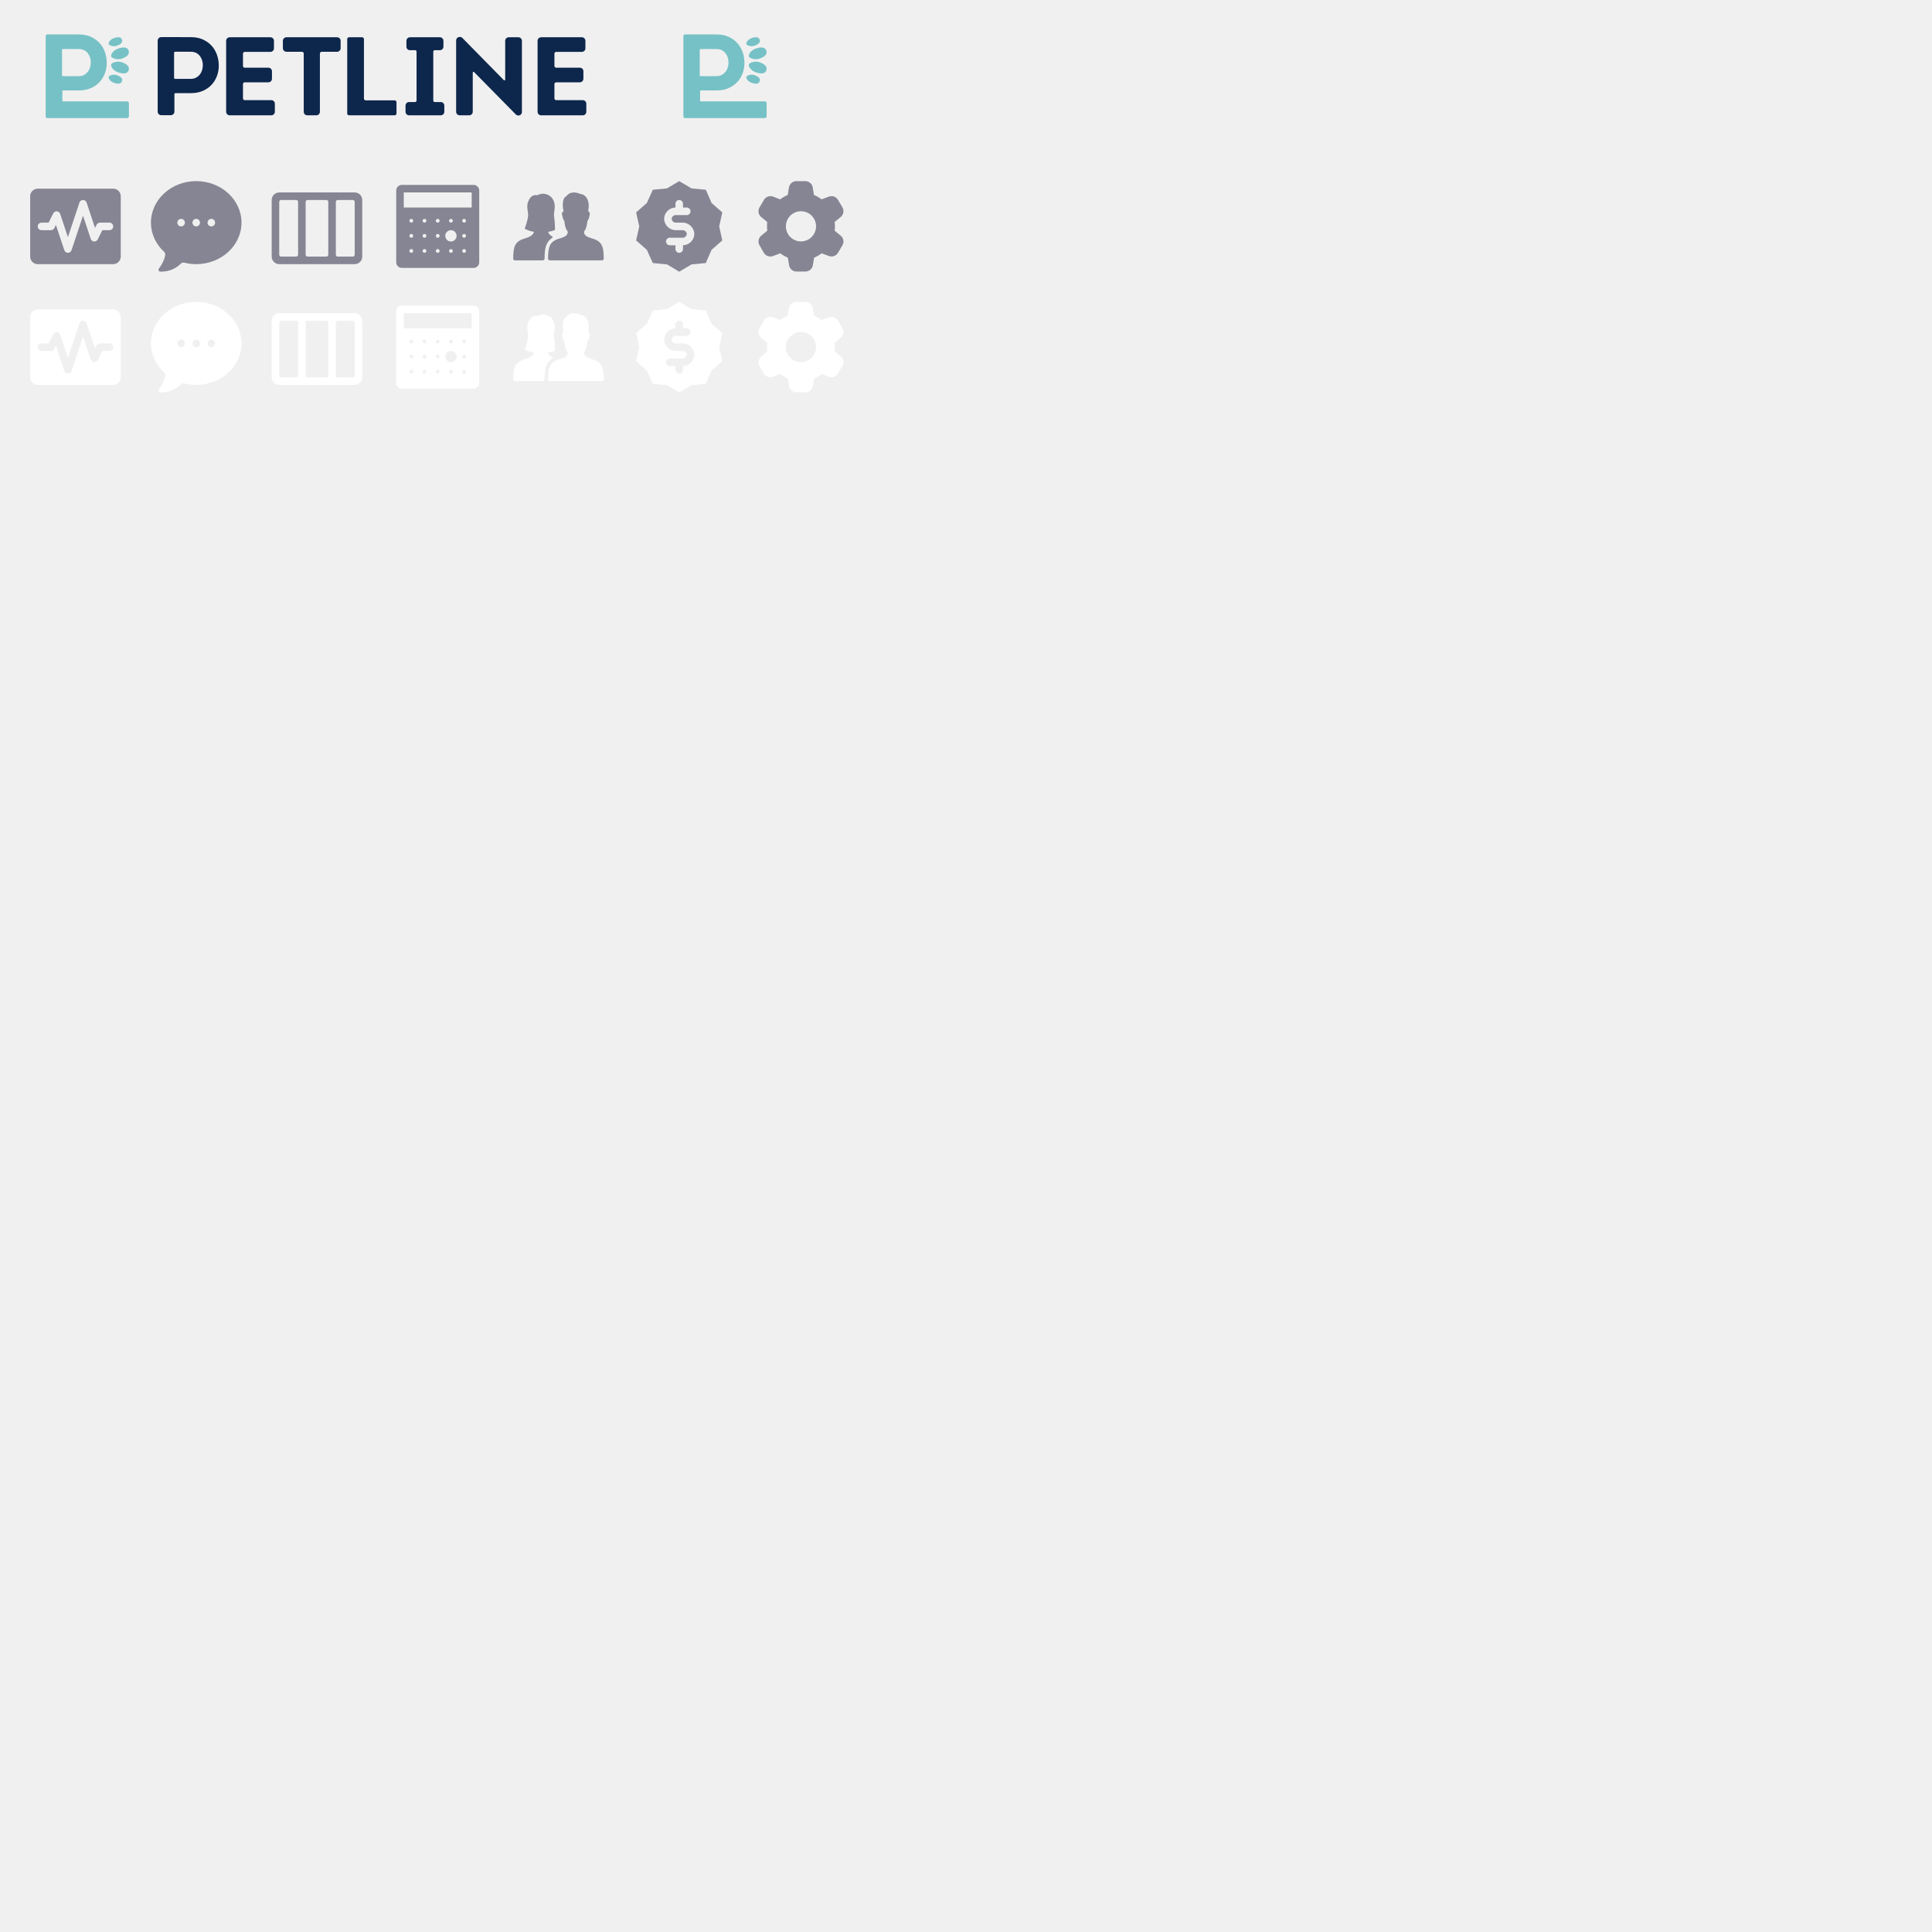
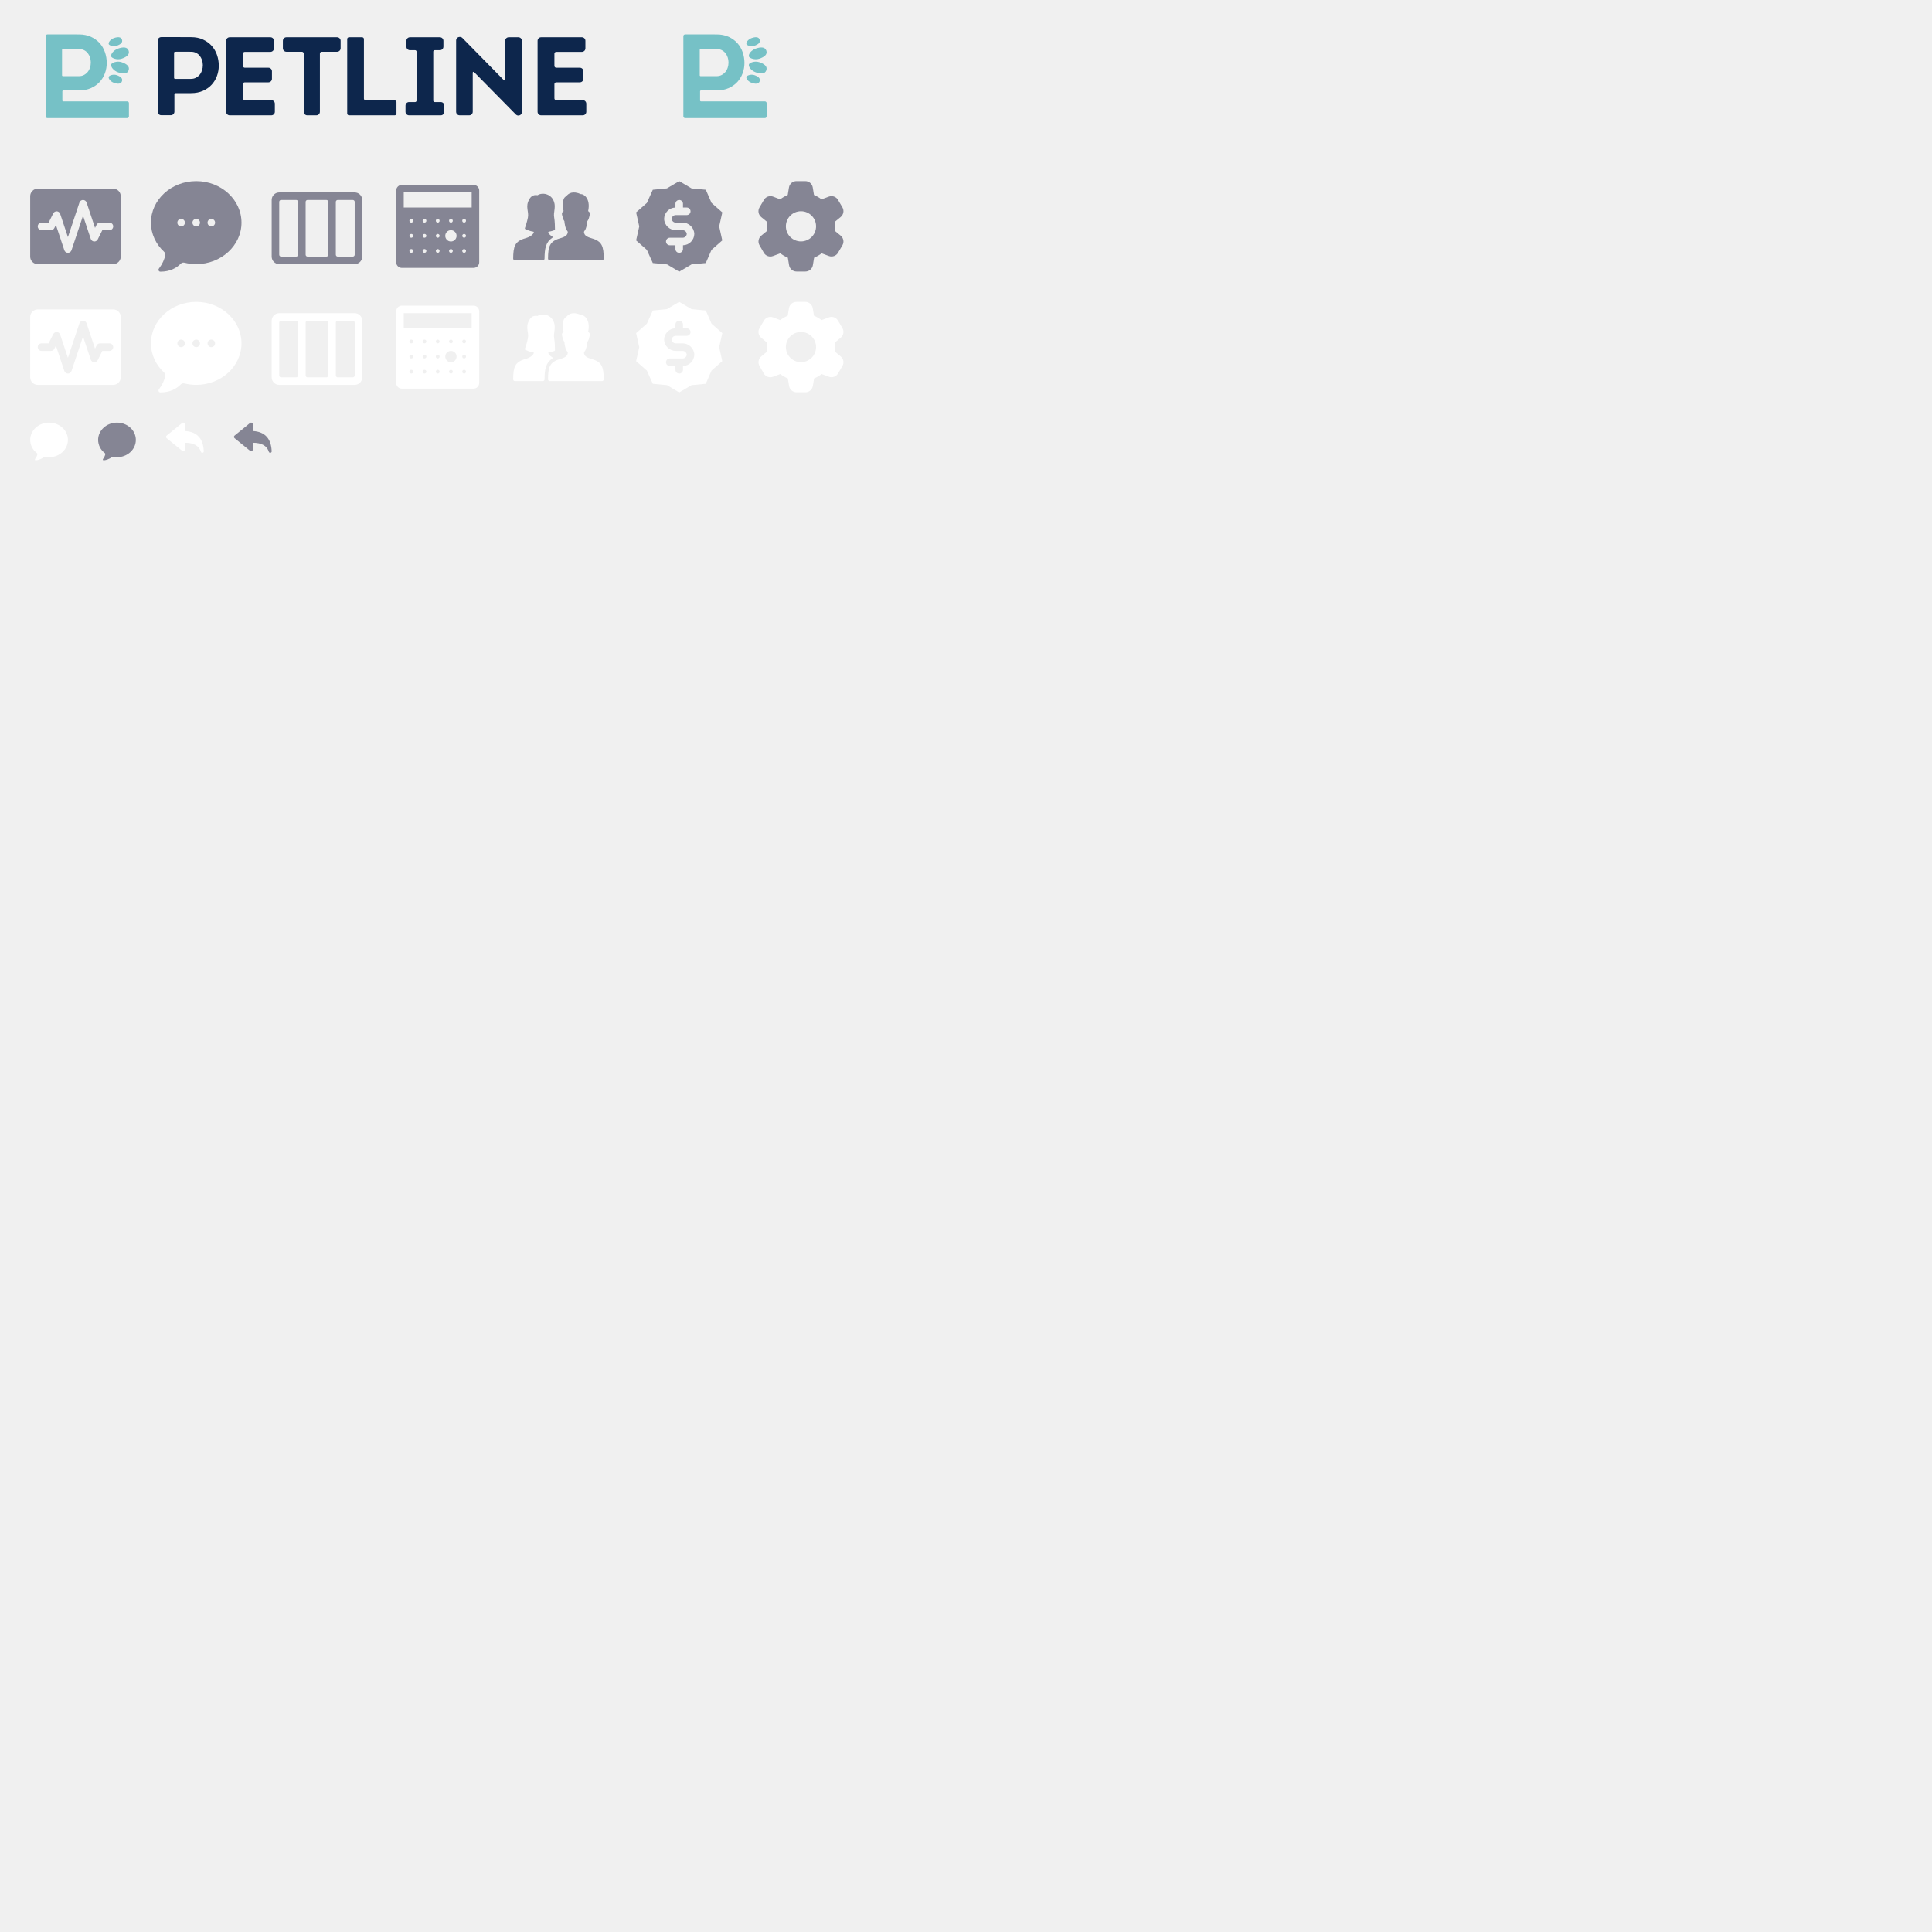
<svg xmlns="http://www.w3.org/2000/svg" width="512px" height="512px" viewBox="0 0 512 512" version="1.1">
  <g id="sprite" stroke="none" stroke-width="1" fill="none" fill-rule="evenodd">
    <g id="Assets/Side-Bar/Icon-Settings" transform="translate(200, 80)">
      <rect id="Guide" fill-opacity="0" fill="#C2C2C2" x="0" y="0" width="24" height="24" />
      <path d="M22.777,14.44 L21.187,13.13 C21.239,12.749 21.265,12.365 21.267,11.98 L21.267,11.98 C21.265,11.596 21.239,11.212 21.187,10.83 L22.777,9.52 C23.539,8.908 23.747,7.833 23.267,6.98 L22.087,4.98 C21.596,4.132 20.563,3.763 19.647,4.11 L17.717,4.83 C17.102,4.361 16.43,3.971 15.717,3.67 L15.387,1.67 C15.224,0.696 14.374,-0.013 13.387,0 L11.087,0 C10.099,-0.013 9.25,0.696 9.087,1.67 L8.757,3.67 C8.044,3.971 7.372,4.361 6.757,4.83 L4.887,4.11 C3.97,3.763 2.937,4.132 2.447,4.98 L1.267,6.98 C0.78,7.826 0.974,8.899 1.727,9.52 L3.317,10.83 C3.275,11.212 3.258,11.596 3.267,11.98 L3.267,11.98 C3.268,12.365 3.295,12.749 3.347,13.13 L1.757,14.44 C0.994,15.053 0.787,16.128 1.267,16.98 L2.417,18.98 C2.907,19.829 3.94,20.197 4.857,19.85 L6.787,19.13 C7.402,19.6 8.074,19.99 8.787,20.29 L9.117,22.29 C9.28,23.265 10.129,23.974 11.117,23.961 L13.417,23.961 C14.404,23.974 15.254,23.265 15.417,22.29 L15.747,20.29 C16.46,19.99 17.132,19.6 17.747,19.13 L19.677,19.85 C20.585,20.181 21.599,19.814 22.087,18.98 L23.267,16.98 C23.747,16.128 23.539,15.053 22.777,14.44 Z M12.267,15.98 C10.058,15.98 8.267,14.19 8.267,11.98 C8.267,9.771 10.058,7.98 12.267,7.98 C14.476,7.98 16.267,9.771 16.267,11.98 C16.267,13.041 15.845,14.059 15.095,14.809 C14.345,15.559 13.328,15.98 12.267,15.98 Z" id="Icon" fill="#FFFFFF" />
    </g>
    <g id="Assets/Side-Bar/Icon-Services" transform="translate(168, 80)">
      <rect id="Guide" fill-opacity="0" fill="#C2C2C2" x="0" y="0" width="24" height="24" />
      <path d="M23.42,8.29 L20.57,5.78 L19.05,2.29 L15.27,1.93 L12,0 L8.73,1.93 L5,2.29 L3.43,5.78 L0.58,8.29 L1.41,12 L0.58,15.71 L3.43,18.22 L5,21.71 L8.78,22.07 L9.78,22.67 L9.78,22.67 L12,24 L14.26,22.67 L14.26,22.67 L15.26,22.07 L19.04,21.71 L20.56,18.22 L23.41,15.71 L22.59,12 L23.42,8.29 Z M13,17 L13,18 C13,18.552 12.552,19 12,19 C11.448,19 11,18.552 11,18 L11,17 L9.5,17 C8.948,17 8.5,16.552 8.5,16 C8.5,15.448 8.948,15 9.5,15 L12.82,15 C13.421,15.046 13.947,14.6 14,14 C13.947,13.4 13.421,12.954 12.82,13 L11.18,13 C9.475,13.045 8.054,11.704 8,10 C8.037,8.359 9.359,7.037 11,7 L11,6 C11,5.448 11.448,5 12,5 C12.552,5 13,5.448 13,6 L13,7 L14,7 C14.552,7 15,7.448 15,8 C15,8.552 14.552,9 14,9 L11.18,9 C10.579,8.954 10.053,9.4 10,10 C10.053,10.6 10.579,11.046 11.18,11 L12.82,11 C14.525,10.955 15.946,12.296 16,14 C15.963,15.641 14.641,16.963 13,17 Z" id="Icon" fill="#FFFFFF" />
    </g>
    <g id="Assets/Side-Bar/Icon-Clients" transform="translate(136, 80)">
      <rect id="Guide" fill-opacity="0" fill="#C2C2C2" x="0" y="0" width="24" height="24" />
      <path d="M20.829,15.159 C19.338,14.73 18.878,14.323 18.765,13.566 C18.742,13.418 18.811,13.278 18.91,13.168 C19.405,12.613 19.655,11.067 19.655,10.622 C20.021,10.11 20.08,9.793 20.272,8.964 C20.417,8.341 20.107,8.098 19.944,8.017 C19.896,7.99 19.869,7.935 19.877,7.879 C20.576,4.572 18.609,3.348 17.983,3.466 C15.771,2.499 14.674,3.209 14.04,4.037 C12.998,4.438 13,6.692 13.348,7.861 C13.369,7.924 13.341,7.993 13.282,8.022 C13.115,8.11 12.82,8.357 12.961,8.965 C13.154,9.793 13.213,10.11 13.578,10.622 C13.578,11.068 13.828,12.612 14.324,13.167 C14.423,13.278 14.491,13.418 14.469,13.566 C14.355,14.323 13.896,14.731 12.405,15.159 C9.654,15.949 9.264,17.314 9.234,20.518 C9.233,20.644 9.281,20.766 9.367,20.857 C9.454,20.947 9.572,20.998 9.695,20.999 L23.538,20.999 C23.794,20.999 24.003,20.781 24,20.518 C23.969,17.314 23.58,15.949 20.829,15.159 M8.312,20.528 C8.312,20.788 8.107,20.999 7.854,21 L0.462,21 C0.339,21 0.221,20.95 0.134,20.86 C0.047,20.77 -0.001,20.649 1.43547328e-05,20.523 C0.03,17.316 0.419,15.95 3.172,15.16 C4.494,14.779 5.236,14.229 5.467,13.581 C5.497,13.498 5.436,13.411 5.351,13.401 C4.52,13.289 3.618,12.902 3.234,12.724 C3.126,12.675 3.074,12.548 3.116,12.435 C3.279,11.977 3.679,10.795 3.902,9.635 C4.211,8.037 3.154,6.806 4.23,4.879 C4.465,4.46 5.043,3.463 6.461,3.737 C7.692,2.928 10.121,3.303 10.833,5.512 C11.346,7.002 10.603,8.268 10.866,9.635 C11.052,10.604 11.075,12.269 11.077,12.79 C11.079,12.888 11.019,12.976 10.929,13.008 C10.654,13.108 10.038,13.318 9.419,13.4 C9.333,13.411 9.272,13.499 9.302,13.582 C9.443,13.979 9.778,14.34 10.32,14.647 C10.471,14.732 10.483,14.953 10.338,15.048 C8.625,16.171 8.338,17.868 8.312,20.528" id="Icon" fill="#FFFFFF" />
    </g>
    <g id="Assets/Side-Bar/Icon-Appointments" transform="translate(104, 80)">
      <rect id="Guide" fill-opacity="0" fill="#C2C2C2" x="0" y="0" width="24" height="24" />
      <path d="M21.5,1 C22.327,1 23,1.673 23,2.5 L23,21.5 C23,22.327 22.327,23 21.5,23 L2.5,23 C1.673,23 1,22.327 1,21.5 L1,2.5 C1,1.673 1.673,1 2.5,1 L21.5,1 Z M19,11 C19.276,11 19.5,10.776 19.5,10.5 C19.5,10.224 19.276,10 19,10 C18.724,10 18.5,10.224 18.5,10.5 C18.5,10.776 18.724,11 19,11 Z M19,15 C19.276,15 19.5,14.776 19.5,14.5 C19.5,14.224 19.276,14 19,14 C18.724,14 18.5,14.224 18.5,14.5 C18.5,14.776 18.724,15 19,15 Z M19,19 C19.276,19 19.5,18.776 19.5,18.5 C19.5,18.224 19.276,18 19,18 C18.724,18 18.5,18.224 18.5,18.5 C18.5,18.776 18.724,19 19,19 Z M15,10.5 C15,10.776 15.224,11 15.5,11 C15.776,11 16,10.776 16,10.5 C16,10.224 15.776,10 15.5,10 C15.224,10 15,10.224 15,10.5 Z M15.5,16 C16.328,16 17,15.328 17,14.5 C17,13.672 16.328,13 15.5,13 C14.672,13 14,13.672 14,14.5 C14,15.328 14.672,16 15.5,16 Z M15.5,19 C15.776,19 16,18.776 16,18.5 C16,18.224 15.776,18 15.5,18 C15.224,18 15,18.224 15,18.5 C15,18.776 15.224,19 15.5,19 Z M12,11 C12.276,11 12.5,10.776 12.5,10.5 C12.5,10.224 12.276,10 12,10 C11.724,10 11.5,10.224 11.5,10.5 C11.5,10.776 11.724,11 12,11 Z M12,15 C12.276,15 12.5,14.776 12.5,14.5 C12.5,14.224 12.276,14 12,14 C11.724,14 11.5,14.224 11.5,14.5 C11.5,14.776 11.724,15 12,15 Z M12,19 C12.276,19 12.5,18.776 12.5,18.5 C12.5,18.224 12.276,18 12,18 C11.724,18 11.5,18.224 11.5,18.5 C11.5,18.776 11.724,19 12,19 Z M8.5,11 C8.776,11 9,10.776 9,10.5 C9,10.224 8.776,10 8.5,10 C8.224,10 8,10.224 8,10.5 C8,10.776 8.224,11 8.5,11 Z M8.5,15 C8.776,15 9,14.776 9,14.5 C9,14.224 8.776,14 8.5,14 C8.224,14 8,14.224 8,14.5 C8,14.776 8.224,15 8.5,15 Z M8.5,19 C8.776,19 9,18.776 9,18.5 C9,18.224 8.776,18 8.5,18 C8.224,18 8,18.224 8,18.5 C8,18.776 8.224,19 8.5,19 Z M5,11 C5.276,11 5.5,10.776 5.5,10.5 C5.5,10.224 5.276,10 5,10 C4.724,10 4.5,10.224 4.5,10.5 C4.5,10.776 4.724,11 5,11 Z M5,15 C5.276,15 5.5,14.776 5.5,14.5 C5.5,14.224 5.276,14 5,14 C4.724,14 4.5,14.224 4.5,14.5 C4.5,14.776 4.724,15 5,15 Z M5,19 C5.276,19 5.5,18.776 5.5,18.5 C5.5,18.224 5.276,18 5,18 C4.724,18 4.5,18.224 4.5,18.5 C4.5,18.776 4.724,19 5,19 Z M3,7 L21,7 L21,3 L3,3 L3,7 Z" id="Icon" fill="#FFFFFF" />
    </g>
    <g id="Assets/Side-Bar/Icon-Workflow" transform="translate(72, 80)">
      <rect id="Guide" fill-opacity="0" fill="#C2C2C2" x="0" y="0" width="24" height="24" />
      <path d="M22,22 L2,22 C0.895,22 0,21.105 0,20 L0,5 C0,3.895 0.895,3 2,3 L22,3 C23.105,3 24,3.895 24,5 L24,20 C24,21.105 23.105,22 22,22 Z M7,5.5 C7,5.224 6.776,5 6.5,5 L2.5,5 C2.224,5 2,5.224 2,5.5 L2,19.5 C2,19.776 2.224,20 2.5,20 L6.5,20 C6.776,20 7,19.776 7,19.5 L7,5.5 Z M15,5.5 C15,5.224 14.776,5 14.5,5 L9.5,5 C9.224,5 9,5.224 9,5.5 L9,19.5 C9,19.776 9.224,20 9.5,20 L14.5,20 C14.776,20 15,19.776 15,19.5 L15,5.5 Z M22,5.5 C22,5.224 21.776,5 21.5,5 L17.5,5 C17.224,5 17,5.224 17,5.5 L17,19.5 C17,19.776 17.224,20 17.5,20 L21.5,20 C21.776,20 22,19.776 22,19.5 L22,5.5 Z" id="Icon" fill="#FFFFFF" />
    </g>
    <g id="Assets/Side-Bar/Icon-Conversations" transform="translate(40, 80)">
      <rect id="Guide" fill-opacity="0" fill="#C2C2C2" x="0" y="0" width="24" height="24" />
      <path d="M16,12 C15.448,12 15,11.552 15,11 C15,10.448 15.448,10 16,10 C16.552,10 17,10.448 17,11 C17,11.552 16.552,12 16,12 M12,12 C11.448,12 11,11.552 11,11 C11,10.448 11.448,10 12,10 C12.552,10 13,10.448 13,11 C13,11.552 12.552,12 12,12 M8,12 C7.448,12 7,11.552 7,11 C7,10.448 7.448,10 8,10 C8.552,10 9,10.448 9,11 C9,11.552 8.552,12 8,12 M12,0 C5.383,0 0,4.935 0,11 C0,14.003 1.328,16.721 3.464,18.707 C3.707,18.933 3.85,19.256 3.793,19.582 C3.596,20.729 3.057,21.916 2.161,23.117 L2.096,23.205 C1.986,23.357 1.971,23.558 2.056,23.725 C2.141,23.893 2.312,23.999 2.5,24 C5.033,24 6.751,23.052 7.923,21.862 C8.173,21.607 8.546,21.535 8.892,21.62 C9.884,21.866 10.925,22 12,22 C18.617,22 24,17.065 24,11 C24,4.935 18.617,0 12,0" id="Icon" fill="#FFFFFF" />
    </g>
    <g id="Assets/Side-Bar/Icon-Overview" transform="translate(8, 80)">
      <rect id="Guide" fill-opacity="0" fill="#C2C2C2" x="0" y="0" width="24" height="24" />
      <path d="M21,13 L19.118,13 L17.895,15.447 C17.711,15.806 17.332,16.023 16.929,15.998 C16.525,15.969 16.179,15.7 16.051,15.316 L14,9.162 L10.949,18.316 C10.813,18.725 10.431,19.001 10,19.001 C9.569,19.001 9.187,18.725 9.051,18.316 L6.815,11.606 L6.395,12.447 C6.225,12.786 5.879,13 5.5,13 L3,13 C2.448,13 2,12.552 2,12 C2,11.448 2.448,11 3,11 L4.882,11 L6.105,8.553 C6.287,8.191 6.673,7.98 7.071,8.002 C7.474,8.031 7.821,8.3 7.949,8.684 L10,14.838 L13.051,5.684 C13.187,5.275 13.569,4.999 14,4.999 C14.431,4.999 14.813,5.275 14.949,5.684 L17.185,12.394 L17.605,11.553 C17.775,11.214 18.121,11 18.5,11 L21,11 C21.552,11 22,11.448 22,12 C22,12.552 21.552,13 21,13 M22,2 L2,2 C0.897,2 0,2.897 0,4 L0,20 C0,21.103 0.897,22 2,22 L22,22 C23.103,22 24,21.103 24,20 L24,4 C24,2.897 23.103,2 22,2" id="Icon" fill="#FFFFFF" />
    </g>
    <g id="Assets/Side-Bar/Icon-Settings" transform="translate(200, 48)">
      <rect id="Guide" fill-opacity="0" fill="#C2C2C2" x="0" y="0" width="24" height="24" />
      <path d="M22.777,14.44 L21.187,13.13 C21.239,12.749 21.265,12.365 21.267,11.98 L21.267,11.98 C21.265,11.596 21.239,11.212 21.187,10.83 L22.777,9.52 C23.539,8.908 23.747,7.833 23.267,6.98 L22.087,4.98 C21.596,4.132 20.563,3.763 19.647,4.11 L17.717,4.83 C17.102,4.361 16.43,3.971 15.717,3.67 L15.387,1.67 C15.224,0.696 14.374,-0.013 13.387,0 L11.087,0 C10.099,-0.013 9.25,0.696 9.087,1.67 L8.757,3.67 C8.044,3.971 7.372,4.361 6.757,4.83 L4.887,4.11 C3.97,3.763 2.937,4.132 2.447,4.98 L1.267,6.98 C0.78,7.826 0.974,8.899 1.727,9.52 L3.317,10.83 C3.275,11.212 3.258,11.596 3.267,11.98 L3.267,11.98 C3.268,12.365 3.295,12.749 3.347,13.13 L1.757,14.44 C0.994,15.053 0.787,16.128 1.267,16.98 L2.417,18.98 C2.907,19.829 3.94,20.197 4.857,19.85 L6.787,19.13 C7.402,19.6 8.074,19.99 8.787,20.29 L9.117,22.29 C9.28,23.265 10.129,23.974 11.117,23.961 L13.417,23.961 C14.404,23.974 15.254,23.265 15.417,22.29 L15.747,20.29 C16.46,19.99 17.132,19.6 17.747,19.13 L19.677,19.85 C20.585,20.181 21.599,19.814 22.087,18.98 L23.267,16.98 C23.747,16.128 23.539,15.053 22.777,14.44 Z M12.267,15.98 C10.058,15.98 8.267,14.19 8.267,11.98 C8.267,9.771 10.058,7.98 12.267,7.98 C14.476,7.98 16.267,9.771 16.267,11.98 C16.267,13.041 15.845,14.059 15.095,14.809 C14.345,15.559 13.328,15.98 12.267,15.98 Z" id="Icon" fill="#858594" />
    </g>
    <g id="Assets/Side-Bar/Icon-Services" transform="translate(168, 48)">
      <rect id="Guide" fill-opacity="0" fill="#C2C2C2" x="0" y="0" width="24" height="24" />
      <path d="M23.42,8.29 L20.57,5.78 L19.05,2.29 L15.27,1.93 L12,0 L8.73,1.93 L5,2.29 L3.43,5.78 L0.58,8.29 L1.41,12 L0.58,15.71 L3.43,18.22 L5,21.71 L8.78,22.07 L9.78,22.67 L9.78,22.67 L12,24 L14.26,22.67 L14.26,22.67 L15.26,22.07 L19.04,21.71 L20.56,18.22 L23.41,15.71 L22.59,12 L23.42,8.29 Z M13,17 L13,18 C13,18.552 12.552,19 12,19 C11.448,19 11,18.552 11,18 L11,17 L9.5,17 C8.948,17 8.5,16.552 8.5,16 C8.5,15.448 8.948,15 9.5,15 L12.82,15 C13.421,15.046 13.947,14.6 14,14 C13.947,13.4 13.421,12.954 12.82,13 L11.18,13 C9.475,13.045 8.054,11.704 8,10 C8.037,8.359 9.359,7.037 11,7 L11,6 C11,5.448 11.448,5 12,5 C12.552,5 13,5.448 13,6 L13,7 L14,7 C14.552,7 15,7.448 15,8 C15,8.552 14.552,9 14,9 L11.18,9 C10.579,8.954 10.053,9.4 10,10 C10.053,10.6 10.579,11.046 11.18,11 L12.82,11 C14.525,10.955 15.946,12.296 16,14 C15.963,15.641 14.641,16.963 13,17 Z" id="Icon" fill="#858594" />
    </g>
    <g id="Assets/Side-Bar/Icon-Clients" transform="translate(136, 48)">
      <rect id="Guide" fill-opacity="0" fill="#C2C2C2" x="0" y="0" width="24" height="24" />
      <path d="M20.829,15.159 C19.338,14.73 18.878,14.323 18.765,13.566 C18.742,13.418 18.811,13.278 18.91,13.168 C19.405,12.613 19.655,11.067 19.655,10.622 C20.021,10.11 20.08,9.793 20.272,8.964 C20.417,8.341 20.107,8.098 19.944,8.017 C19.896,7.99 19.869,7.935 19.877,7.879 C20.576,4.572 18.609,3.348 17.983,3.466 C15.771,2.499 14.674,3.209 14.04,4.037 C12.998,4.438 13,6.692 13.348,7.861 C13.369,7.924 13.341,7.993 13.282,8.022 C13.115,8.11 12.82,8.357 12.961,8.965 C13.154,9.793 13.213,10.11 13.578,10.622 C13.578,11.068 13.828,12.612 14.324,13.167 C14.423,13.278 14.491,13.418 14.469,13.566 C14.355,14.323 13.896,14.731 12.405,15.159 C9.654,15.949 9.264,17.314 9.234,20.518 C9.233,20.644 9.281,20.766 9.367,20.857 C9.454,20.947 9.572,20.998 9.695,20.999 L23.538,20.999 C23.794,20.999 24.003,20.781 24,20.518 C23.969,17.314 23.58,15.949 20.829,15.159 M8.312,20.528 C8.312,20.788 8.107,20.999 7.854,21 L0.462,21 C0.339,21 0.221,20.95 0.134,20.86 C0.047,20.77 -0.001,20.649 1.43547328e-05,20.523 C0.03,17.316 0.419,15.95 3.172,15.16 C4.494,14.779 5.236,14.229 5.467,13.581 C5.497,13.498 5.436,13.411 5.351,13.401 C4.52,13.289 3.618,12.902 3.234,12.724 C3.126,12.675 3.074,12.548 3.116,12.435 C3.279,11.977 3.679,10.795 3.902,9.635 C4.211,8.037 3.154,6.806 4.23,4.879 C4.465,4.46 5.043,3.463 6.461,3.737 C7.692,2.928 10.121,3.303 10.833,5.512 C11.346,7.002 10.603,8.268 10.866,9.635 C11.052,10.604 11.075,12.269 11.077,12.79 C11.079,12.888 11.019,12.976 10.929,13.008 C10.654,13.108 10.038,13.318 9.419,13.4 C9.333,13.411 9.272,13.499 9.302,13.582 C9.443,13.979 9.778,14.34 10.32,14.647 C10.471,14.732 10.483,14.953 10.338,15.048 C8.625,16.171 8.338,17.868 8.312,20.528" id="Icon" fill="#858594" />
    </g>
    <g id="Assets/Side-Bar/Icon-Appointments" transform="translate(104, 48)">
      <rect id="Guide" fill-opacity="0" fill="#C2C2C2" x="0" y="0" width="24" height="24" />
      <path d="M21.5,1 C22.327,1 23,1.673 23,2.5 L23,21.5 C23,22.327 22.327,23 21.5,23 L2.5,23 C1.673,23 1,22.327 1,21.5 L1,2.5 C1,1.673 1.673,1 2.5,1 L21.5,1 Z M19,11 C19.276,11 19.5,10.776 19.5,10.5 C19.5,10.224 19.276,10 19,10 C18.724,10 18.5,10.224 18.5,10.5 C18.5,10.776 18.724,11 19,11 Z M19,15 C19.276,15 19.5,14.776 19.5,14.5 C19.5,14.224 19.276,14 19,14 C18.724,14 18.5,14.224 18.5,14.5 C18.5,14.776 18.724,15 19,15 Z M19,19 C19.276,19 19.5,18.776 19.5,18.5 C19.5,18.224 19.276,18 19,18 C18.724,18 18.5,18.224 18.5,18.5 C18.5,18.776 18.724,19 19,19 Z M15,10.5 C15,10.776 15.224,11 15.5,11 C15.776,11 16,10.776 16,10.5 C16,10.224 15.776,10 15.5,10 C15.224,10 15,10.224 15,10.5 Z M15.5,16 C16.328,16 17,15.328 17,14.5 C17,13.672 16.328,13 15.5,13 C14.672,13 14,13.672 14,14.5 C14,15.328 14.672,16 15.5,16 Z M15.5,19 C15.776,19 16,18.776 16,18.5 C16,18.224 15.776,18 15.5,18 C15.224,18 15,18.224 15,18.5 C15,18.776 15.224,19 15.5,19 Z M12,11 C12.276,11 12.5,10.776 12.5,10.5 C12.5,10.224 12.276,10 12,10 C11.724,10 11.5,10.224 11.5,10.5 C11.5,10.776 11.724,11 12,11 Z M12,15 C12.276,15 12.5,14.776 12.5,14.5 C12.5,14.224 12.276,14 12,14 C11.724,14 11.5,14.224 11.5,14.5 C11.5,14.776 11.724,15 12,15 Z M12,19 C12.276,19 12.5,18.776 12.5,18.5 C12.5,18.224 12.276,18 12,18 C11.724,18 11.5,18.224 11.5,18.5 C11.5,18.776 11.724,19 12,19 Z M8.5,11 C8.776,11 9,10.776 9,10.5 C9,10.224 8.776,10 8.5,10 C8.224,10 8,10.224 8,10.5 C8,10.776 8.224,11 8.5,11 Z M8.5,15 C8.776,15 9,14.776 9,14.5 C9,14.224 8.776,14 8.5,14 C8.224,14 8,14.224 8,14.5 C8,14.776 8.224,15 8.5,15 Z M8.5,19 C8.776,19 9,18.776 9,18.5 C9,18.224 8.776,18 8.5,18 C8.224,18 8,18.224 8,18.5 C8,18.776 8.224,19 8.5,19 Z M5,11 C5.276,11 5.5,10.776 5.5,10.5 C5.5,10.224 5.276,10 5,10 C4.724,10 4.5,10.224 4.5,10.5 C4.5,10.776 4.724,11 5,11 Z M5,15 C5.276,15 5.5,14.776 5.5,14.5 C5.5,14.224 5.276,14 5,14 C4.724,14 4.5,14.224 4.5,14.5 C4.5,14.776 4.724,15 5,15 Z M5,19 C5.276,19 5.5,18.776 5.5,18.5 C5.5,18.224 5.276,18 5,18 C4.724,18 4.5,18.224 4.5,18.5 C4.5,18.776 4.724,19 5,19 Z M3,7 L21,7 L21,3 L3,3 L3,7 Z" id="Icon" fill="#858594" />
    </g>
    <g id="Assets/Side-Bar/Icon-Workflow" transform="translate(72, 48)">
      <rect id="Guide" fill-opacity="0" fill="#C2C2C2" x="0" y="0" width="24" height="24" />
      <path d="M22,22 L2,22 C0.895,22 0,21.105 0,20 L0,5 C0,3.895 0.895,3 2,3 L22,3 C23.105,3 24,3.895 24,5 L24,20 C24,21.105 23.105,22 22,22 Z M7,5.5 C7,5.224 6.776,5 6.5,5 L2.5,5 C2.224,5 2,5.224 2,5.5 L2,19.5 C2,19.776 2.224,20 2.5,20 L6.5,20 C6.776,20 7,19.776 7,19.5 L7,5.5 Z M15,5.5 C15,5.224 14.776,5 14.5,5 L9.5,5 C9.224,5 9,5.224 9,5.5 L9,19.5 C9,19.776 9.224,20 9.5,20 L14.5,20 C14.776,20 15,19.776 15,19.5 L15,5.5 Z M22,5.5 C22,5.224 21.776,5 21.5,5 L17.5,5 C17.224,5 17,5.224 17,5.5 L17,19.5 C17,19.776 17.224,20 17.5,20 L21.5,20 C21.776,20 22,19.776 22,19.5 L22,5.5 Z" id="Icon" fill="#858594" />
    </g>
    <g id="Assets/Side-Bar/Icon-Conversations" transform="translate(40, 48)">
      <rect id="Guide" fill-opacity="0" fill="#C2C2C2" x="0" y="0" width="24" height="24" />
      <path d="M16,12 C15.448,12 15,11.552 15,11 C15,10.448 15.448,10 16,10 C16.552,10 17,10.448 17,11 C17,11.552 16.552,12 16,12 M12,12 C11.448,12 11,11.552 11,11 C11,10.448 11.448,10 12,10 C12.552,10 13,10.448 13,11 C13,11.552 12.552,12 12,12 M8,12 C7.448,12 7,11.552 7,11 C7,10.448 7.448,10 8,10 C8.552,10 9,10.448 9,11 C9,11.552 8.552,12 8,12 M12,0 C5.383,0 0,4.935 0,11 C0,14.003 1.328,16.721 3.464,18.707 C3.707,18.933 3.85,19.256 3.793,19.582 C3.596,20.729 3.057,21.916 2.161,23.117 L2.096,23.205 C1.986,23.357 1.971,23.558 2.056,23.725 C2.141,23.893 2.312,23.999 2.5,24 C5.033,24 6.751,23.052 7.923,21.862 C8.173,21.607 8.546,21.535 8.892,21.62 C9.884,21.866 10.925,22 12,22 C18.617,22 24,17.065 24,11 C24,4.935 18.617,0 12,0" id="Icon" fill="#858594" />
    </g>
    <g id="Assets/Side-Bar/Icon-Overview" transform="translate(8, 48)">
      <rect id="Guide" fill-opacity="0" fill="#C2C2C2" x="0" y="0" width="24" height="24" />
      <path d="M21,13 L19.118,13 L17.895,15.447 C17.711,15.806 17.332,16.023 16.929,15.998 C16.525,15.969 16.179,15.7 16.051,15.316 L14,9.162 L10.949,18.316 C10.813,18.725 10.431,19.001 10,19.001 C9.569,19.001 9.187,18.725 9.051,18.316 L6.815,11.606 L6.395,12.447 C6.225,12.786 5.879,13 5.5,13 L3,13 C2.448,13 2,12.552 2,12 C2,11.448 2.448,11 3,11 L4.882,11 L6.105,8.553 C6.287,8.191 6.673,7.98 7.071,8.002 C7.474,8.031 7.821,8.3 7.949,8.684 L10,14.838 L13.051,5.684 C13.187,5.275 13.569,4.999 14,4.999 C14.431,4.999 14.813,5.275 14.949,5.684 L17.185,12.394 L17.605,11.553 C17.775,11.214 18.121,11 18.5,11 L21,11 C21.552,11 22,11.448 22,12 C22,12.552 21.552,13 21,13 M22,2 L2,2 C0.897,2 0,2.897 0,4 L0,20 C0,21.103 0.897,22 2,22 L22,22 C23.103,22 24,21.103 24,20 L24,4 C24,2.897 23.103,2 22,2" id="Icon" fill="#858594" />
    </g>
    <g id="iconTabBarLogoCompact" transform="translate(180, 8)">
      <rect id="Bounding" fill-opacity="0" fill="#FFFFFF" x="0" y="0" width="24" height="24" />
      <path d="M21.239,8.482 C19.965,8.05 18.606,8.659 18.475,9.045 C18.273,9.641 19.052,10.742 20.326,11.174 C21.6,11.607 22.74,11.642 23.09,10.611 C23.44,9.579 22.513,8.914 21.239,8.482" id="Fill-5" fill="#76C1C6" />
      <path d="M19.222,13.954 C20.191,14.283 21.059,14.31 21.325,13.525 C21.592,12.74 20.887,12.234 19.917,11.905 C18.947,11.576 17.914,12.04 17.814,12.334 C17.66,12.787 18.252,13.625 19.222,13.954" id="Fill-7" fill="#76C1C6" />
      <path d="M18.475,6.99 C18.606,7.376 19.965,7.985 21.239,7.553 C22.513,7.121 23.44,6.456 23.09,5.424 C22.74,4.393 21.6,4.429 20.326,4.861 C19.052,5.293 18.273,6.394 18.475,6.99" id="Fill-8" fill="#76C1C6" />
      <path d="M19.917,4.13 C20.887,3.801 21.592,3.295 21.325,2.51 C21.059,1.725 20.192,1.752 19.222,2.081 C18.252,2.41 17.66,3.248 17.814,3.701 C17.913,3.995 18.948,4.459 19.917,4.13" id="Fill-9" fill="#76C1C6" />
      <path d="M5.441,11.947 L5.441,5.228 C5.441,5.101 5.543,4.999 5.673,4.999 C6.343,4.996 7.015,4.992 7.687,4.985 C8.434,4.976 9.183,4.98 9.932,4.999 C10.423,4.999 10.864,5.094 11.246,5.279 C11.631,5.467 11.956,5.724 12.222,6.049 C12.487,6.374 12.695,6.754 12.841,7.185 C12.99,7.619 13.064,8.073 13.064,8.546 C13.064,9.037 12.99,9.506 12.841,9.949 C12.695,10.392 12.482,10.776 12.206,11.101 C11.93,11.425 11.601,11.688 11.216,11.885 C10.833,12.082 10.405,12.179 9.932,12.179 L5.673,12.179 C5.545,12.179 5.441,12.075 5.441,11.947 M22.701,18.863 L5.761,18.863 C5.633,18.863 5.529,18.759 5.529,18.631 L5.529,16.192 C5.529,16.062 5.633,15.96 5.761,15.96 L9.932,15.96 C11.114,15.96 12.162,15.759 13.078,15.355 C13.993,14.952 14.763,14.414 15.382,13.746 C16.004,13.076 16.477,12.302 16.801,11.425 C17.126,10.549 17.288,9.629 17.288,8.664 C17.288,7.697 17.13,6.758 16.815,5.843 C16.5,4.927 16.034,4.122 15.412,3.434 C14.791,2.745 14.024,2.189 13.108,1.765 C12.192,1.34 11.133,1.129 9.932,1.129 C8.455,1.129 6.983,1.125 5.515,1.115 C4.2,1.104 2.881,1.108 1.557,1.122 C1.303,1.127 1.099,1.333 1.099,1.588 L1.099,22.832 C1.099,23.087 1.305,23.296 1.562,23.296 L22.701,23.296 C22.957,23.296 23.165,23.087 23.165,22.832 L23.165,19.327 C23.165,19.069 22.957,18.863 22.701,18.863" id="Fill-10" fill="#76C1C6" />
    </g>
    <g id="iconTabBarLogo">
      <rect id="Bounding" fill-opacity="0" fill="#FFFFFF" x="0" y="0" width="168" height="40" />
      <path d="M32.239,16.482 C30.965,16.05 29.606,16.659 29.475,17.045 C29.273,17.641 30.052,18.742 31.326,19.174 C32.6,19.607 33.74,19.642 34.09,18.611 C34.44,17.579 33.513,16.914 32.239,16.482" id="Fill-5" fill="#76C1C6" />
      <path d="M30.222,21.954 C31.191,22.283 32.059,22.31 32.325,21.525 C32.592,20.74 31.887,20.234 30.917,19.905 C29.947,19.576 28.914,20.04 28.814,20.334 C28.66,20.787 29.252,21.625 30.222,21.954" id="Fill-7" fill="#76C1C6" />
      <path d="M29.475,14.99 C29.606,15.376 30.965,15.985 32.239,15.553 C33.513,15.121 34.44,14.456 34.09,13.424 C33.74,12.393 32.6,12.429 31.326,12.861 C30.052,13.293 29.273,14.394 29.475,14.99" id="Fill-8" fill="#76C1C6" />
      <path d="M30.917,12.13 C31.887,11.801 32.592,11.295 32.325,10.51 C32.059,9.725 31.192,9.752 30.222,10.081 C29.252,10.41 28.66,11.248 28.814,11.701 C28.913,11.995 29.948,12.459 30.917,12.13" id="Fill-9" fill="#76C1C6" />
      <path d="M16.441,19.947 L16.441,13.228 C16.441,13.101 16.543,12.999 16.673,12.999 C17.343,12.996 18.015,12.992 18.687,12.985 C19.434,12.976 20.183,12.98 20.932,12.999 C21.423,12.999 21.864,13.094 22.246,13.279 C22.631,13.467 22.956,13.724 23.222,14.049 C23.487,14.374 23.695,14.754 23.841,15.185 C23.99,15.619 24.064,16.073 24.064,16.546 C24.064,17.037 23.99,17.506 23.841,17.949 C23.695,18.392 23.482,18.776 23.206,19.101 C22.93,19.425 22.601,19.688 22.216,19.885 C21.833,20.082 21.405,20.179 20.932,20.179 L16.673,20.179 C16.545,20.179 16.441,20.075 16.441,19.947 M33.701,26.863 L16.761,26.863 C16.633,26.863 16.529,26.759 16.529,26.631 L16.529,24.192 C16.529,24.062 16.633,23.96 16.761,23.96 L20.932,23.96 C22.114,23.96 23.162,23.759 24.078,23.355 C24.993,22.952 25.763,22.414 26.382,21.746 C27.004,21.076 27.477,20.302 27.801,19.425 C28.126,18.549 28.288,17.629 28.288,16.664 C28.288,15.697 28.13,14.758 27.815,13.843 C27.5,12.927 27.034,12.122 26.412,11.434 C25.791,10.745 25.024,10.189 24.108,9.765 C23.192,9.34 22.133,9.129 20.932,9.129 C19.455,9.129 17.983,9.125 16.515,9.115 C15.2,9.104 13.881,9.108 12.557,9.122 C12.303,9.127 12.099,9.333 12.099,9.588 L12.099,30.832 C12.099,31.087 12.305,31.296 12.562,31.296 L33.701,31.296 C33.957,31.296 34.165,31.087 34.165,30.832 L34.165,27.327 C34.165,27.069 33.957,26.863 33.701,26.863" id="Fill-10" fill="#76C1C6" />
      <path d="M50.622,20.897 C51.095,20.897 51.524,20.798 51.908,20.601 C52.292,20.404 52.621,20.143 52.898,19.818 C53.173,19.493 53.385,19.109 53.533,18.666 C53.68,18.223 53.754,17.755 53.754,17.262 C53.754,16.79 53.68,16.337 53.533,15.903 C53.385,15.47 53.178,15.091 52.912,14.766 C52.646,14.441 52.321,14.185 51.937,13.998 C51.553,13.811 51.115,13.717 50.622,13.717 C49.874,13.698 49.125,13.693 48.377,13.702 C47.719,13.711 47.06,13.716 46.402,13.717 C46.253,13.717 46.131,13.838 46.131,13.988 L46.131,20.625 C46.131,20.775 46.253,20.897 46.403,20.897 L50.622,20.897 Z M41.788,29.591 L41.788,10.774 C41.788,10.26 42.202,9.841 42.716,9.836 C43.882,9.826 45.045,9.824 46.205,9.832 C47.672,9.842 49.145,9.846 50.622,9.846 C51.824,9.846 52.883,10.058 53.799,10.482 C54.714,10.906 55.483,11.462 56.103,12.151 C56.724,12.841 57.191,13.643 57.507,14.559 C57.822,15.475 57.979,16.416 57.979,17.381 C57.979,18.346 57.817,19.267 57.492,20.143 C57.167,21.02 56.694,21.793 56.074,22.462 C55.453,23.132 54.685,23.669 53.769,24.073 C52.853,24.477 51.804,24.678 50.622,24.678 L46.492,24.678 C46.342,24.678 46.22,24.8 46.22,24.95 L46.22,29.591 C46.22,30.109 45.8,30.528 45.283,30.528 L42.725,30.528 C42.208,30.528 41.788,30.109 41.788,29.591 L41.788,29.591 Z" id="Fill-11" fill="#0D264C" />
      <path d="M71.667,13.747 L64.865,13.747 C64.603,13.747 64.391,13.959 64.391,14.221 L64.391,17.467 C64.391,17.73 64.603,17.942 64.865,17.942 L71.135,17.942 C71.653,17.942 72.073,18.362 72.073,18.879 L72.073,20.875 C72.073,21.393 71.653,21.813 71.135,21.813 L64.865,21.813 C64.603,21.813 64.391,22.025 64.391,22.287 L64.391,26.065 C64.391,26.327 64.603,26.54 64.865,26.54 L71.903,26.54 C72.421,26.54 72.841,26.959 72.841,27.477 L72.841,29.621 C72.841,30.139 72.421,30.558 71.903,30.558 L60.867,30.558 C60.349,30.558 59.929,30.139 59.929,29.621 L59.929,10.813 C59.929,10.296 60.349,9.876 60.867,9.876 L71.667,9.876 C72.185,9.876 72.604,10.296 72.604,10.813 L72.604,12.81 C72.604,13.327 72.185,13.747 71.667,13.747" id="Fill-12" fill="#0D264C" />
      <path d="M74.968,12.78 L74.968,10.813 C74.968,10.296 75.387,9.876 75.905,9.876 L89.335,9.876 C89.853,9.876 90.272,10.296 90.272,10.813 L90.272,12.78 C90.272,13.297 89.853,13.717 89.335,13.717 L85.263,13.717 C84.995,13.717 84.777,13.935 84.777,14.204 L84.777,29.621 C84.777,30.139 84.357,30.558 83.84,30.558 L81.43,30.558 C80.912,30.558 80.493,30.139 80.493,29.621 L80.493,14.204 C80.493,13.935 80.275,13.717 80.006,13.717 L75.905,13.717 C75.387,13.717 74.968,13.297 74.968,12.78" id="Fill-13" fill="#0D264C" />
      <path d="M96.928,26.599 L104.593,26.599 C104.859,26.599 105.074,26.814 105.074,27.08 L105.074,30.077 C105.074,30.343 104.859,30.558 104.593,30.558 L92.496,30.558 C92.23,30.558 92.015,30.343 92.015,30.077 L92.015,10.357 C92.015,10.092 92.23,9.876 92.496,9.876 L95.966,9.876 C96.232,9.876 96.447,10.092 96.447,10.357 L96.447,26.118 C96.447,26.384 96.662,26.599 96.928,26.599" id="Fill-14" fill="#0D264C" />
      <path d="M117.749,27.979 L117.749,29.621 C117.749,30.138 117.33,30.558 116.812,30.558 L108.404,30.558 C107.887,30.558 107.467,30.138 107.467,29.621 L107.467,27.979 C107.467,27.462 107.887,27.042 108.404,27.042 L110.012,27.042 C110.222,27.042 110.392,26.872 110.392,26.662 L110.392,13.683 C110.392,13.473 110.222,13.304 110.012,13.304 L108.641,13.304 C108.123,13.304 107.704,12.884 107.704,12.366 L107.704,10.813 C107.704,10.296 108.123,9.876 108.641,9.876 L116.575,9.876 C117.093,9.876 117.513,10.296 117.513,10.813 L117.513,12.366 C117.513,12.884 117.093,13.304 116.575,13.304 L115.204,13.304 C114.994,13.304 114.824,13.473 114.824,13.683 L114.824,26.662 C114.824,26.872 114.994,27.042 115.204,27.042 L116.812,27.042 C117.33,27.042 117.749,27.462 117.749,27.979" id="Fill-15" fill="#0D264C" />
      <path d="M125.283,19.236 L125.283,29.621 C125.283,30.139 124.863,30.558 124.346,30.558 L121.818,30.558 C121.3,30.558 120.881,30.139 120.881,29.621 L120.881,10.725 C120.881,10.207 121.3,9.788 121.818,9.788 L121.876,9.788 C122.127,9.788 122.368,9.888 122.545,10.068 L133.533,21.251 C133.66,21.381 133.881,21.291 133.881,21.109 L133.881,10.813 C133.881,10.296 134.3,9.876 134.818,9.876 L137.375,9.876 C137.893,9.876 138.313,10.296 138.313,10.813 L138.313,29.68 C138.313,30.198 137.893,30.617 137.375,30.617 C137.124,30.617 136.884,30.516 136.708,30.338 L125.631,19.093 C125.503,18.963 125.283,19.054 125.283,19.236" id="Fill-16" fill="#0D264C" />
      <path d="M154.203,13.747 L147.401,13.747 C147.139,13.747 146.927,13.959 146.927,14.221 L146.927,17.467 C146.927,17.73 147.139,17.942 147.401,17.942 L153.671,17.942 C154.189,17.942 154.609,18.362 154.609,18.879 L154.609,20.875 C154.609,21.393 154.189,21.813 153.671,21.813 L147.401,21.813 C147.139,21.813 146.927,22.025 146.927,22.287 L146.927,26.065 C146.927,26.327 147.139,26.54 147.401,26.54 L154.439,26.54 C154.957,26.54 155.377,26.959 155.377,27.477 L155.377,29.621 C155.377,30.139 154.957,30.558 154.439,30.558 L143.402,30.558 C142.885,30.558 142.465,30.139 142.465,29.621 L142.465,10.813 C142.465,10.296 142.885,9.876 143.402,9.876 L154.203,9.876 C154.721,9.876 155.14,10.296 155.14,10.813 L155.14,12.81 C155.14,13.327 154.721,13.747 154.203,13.747" id="Fill-17" fill="#0D264C" />
    </g>
+     <g id="iconConversationChatCellFollowUp" transform="translate(44, 112)">
+       <polygon id="Bounding" fill-opacity="0" fill="#858594" points="0 0 10 0 10 10 0 10" />
+       <path d="M9.616,8 C9.45,8.001 9.302,7.896 9.252,7.741 C8.74,6.119 7.322,5.335 5.005,5.335 L5.005,7.114 C5.005,7.287 4.903,7.444 4.743,7.517 C4.583,7.59 4.394,7.566 4.259,7.456 L0.164,4.121 C0.06,4.036 0,3.911 0,3.779 C0,3.647 0.06,3.522 0.164,3.438 L4.259,0.103 C4.394,-0.007 4.583,-0.031 4.743,0.042 C4.903,0.115 5.005,0.272 5.005,0.445 L5.005,2.225 C8.248,2.386 9.881,4.305 10,7.606 C10.004,7.708 9.966,7.808 9.894,7.883 C9.821,7.957 9.721,7.999 9.616,8 Z" id="Path" fill="#FFFFFF" fill-rule="nonzero" />
+     </g>
+     <g id="iconConversationChatCellFollowUpSelected" transform="translate(62, 112)" fill="#858594">
+       <polygon id="Bounding" fill-opacity="0" points="0 0 10 0 10 10 0 10" />
+       <path d="M9.616,8 C9.45,8.001 9.302,7.896 9.252,7.741 C8.74,6.119 7.322,5.335 5.005,5.335 L5.005,7.114 C5.005,7.287 4.903,7.444 4.743,7.517 C4.583,7.59 4.394,7.566 4.259,7.456 L0.164,4.121 C0.06,4.036 0,3.911 0,3.779 C0,3.647 0.06,3.522 0.164,3.438 L4.259,0.103 C4.394,-0.007 4.583,-0.031 4.743,0.042 C4.903,0.115 5.005,0.272 5.005,0.445 L5.005,2.225 C8.248,2.386 9.881,4.305 10,7.606 C10.004,7.708 9.966,7.808 9.894,7.883 C9.821,7.957 9.721,7.999 9.616,8 Z" id="Path" />
+     </g>
+     <g id="iconConversationChatCellUnread" transform="translate(8, 112)">
+       <polygon id="Bounding" fill-opacity="0" fill="#858594" points="0 0 10 0 10 10 0 10" />
+       <path d="M5,9.168 C4.672,9.164 4.345,9.129 4.023,9.064 C3.871,9.038 3.715,9.079 3.595,9.175 C2.98,9.627 2.258,9.911 1.5,9.999 C1.412,10.008 1.326,9.965 1.281,9.889 C1.235,9.814 1.238,9.718 1.288,9.645 C1.581,9.28 1.791,8.856 1.905,8.402 C1.927,8.278 1.879,8.151 1.779,8.074 C0.673,7.253 0.015,5.962 0,4.584 C0,2.055 2.239,0 5,0 C7.761,0 10,2.055 10,4.584 C10,7.113 7.761,9.168 5,9.168 Z" id="Path" fill="#FFFFFF" />
+     </g>
+     <g id="iconConversationChatCellUnreadSelected" transform="translate(26, 112)" fill="#858594">
+       <polygon id="Bounding" fill-opacity="0" points="0 0 10 0 10 10 0 10" />
+       <path d="M5,9.168 C4.672,9.164 4.345,9.129 4.023,9.064 C3.871,9.038 3.715,9.079 3.595,9.175 C2.98,9.627 2.258,9.911 1.5,9.999 C1.412,10.008 1.326,9.965 1.281,9.889 C1.235,9.814 1.238,9.718 1.288,9.645 C1.581,9.28 1.791,8.856 1.905,8.402 C1.927,8.278 1.879,8.151 1.779,8.074 C0.673,7.253 0.015,5.962 0,4.584 C0,2.055 2.239,0 5,0 C7.761,0 10,2.055 10,4.584 C10,7.113 7.761,9.168 5,9.168 Z" id="Path" />
+     </g>
  </g>
</svg>
